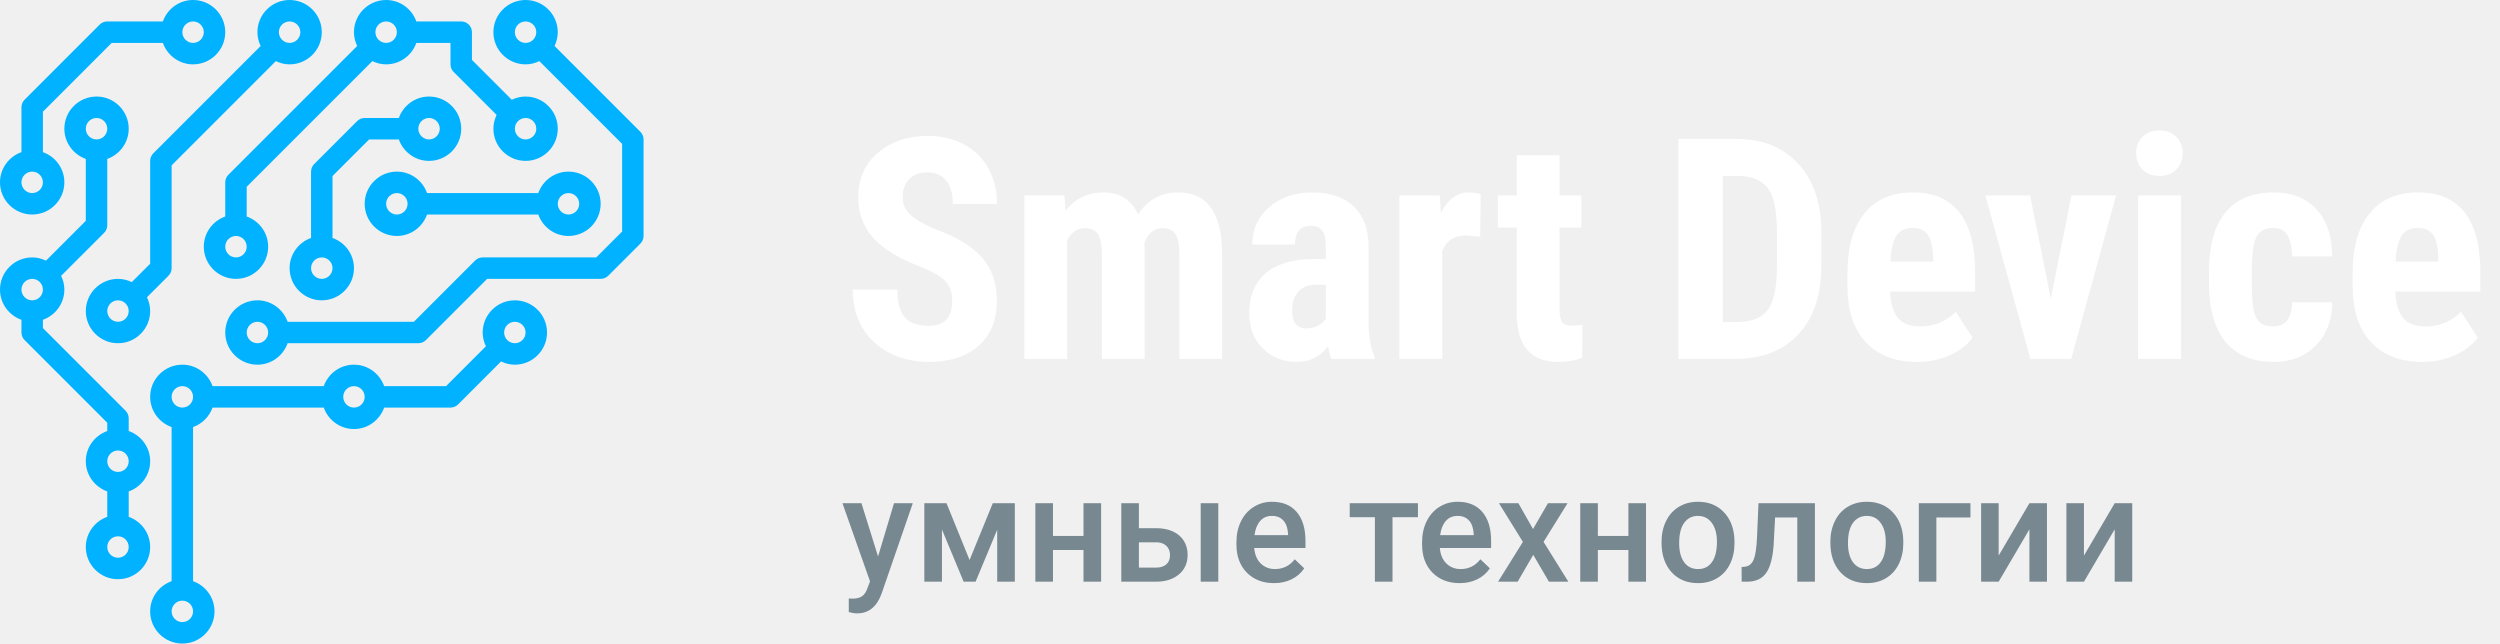
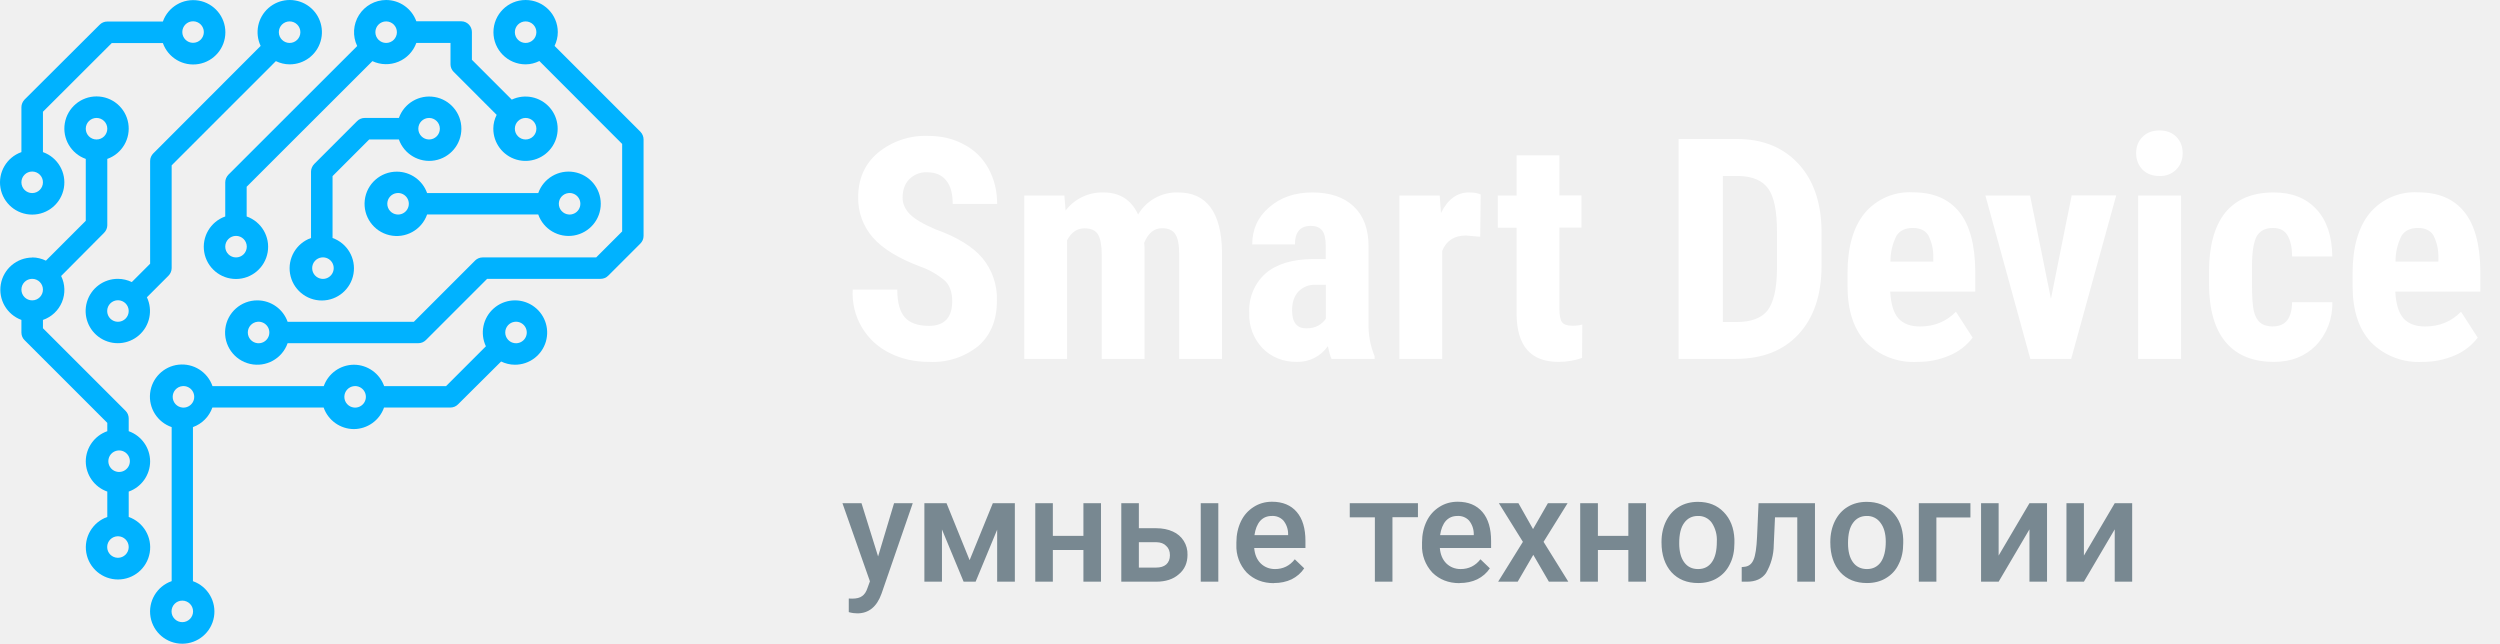
- <svg xmlns="http://www.w3.org/2000/svg" width="202" height="52" viewBox="0 0 202 52" fill="none">
-   <path d="M76.936 24.337C76.936 23.613 76.748 23.067 76.374 22.701C76.008 22.327 75.336 21.94 74.36 21.541C72.578 20.866 71.296 20.077 70.515 19.173C69.733 18.262 69.343 17.188 69.343 15.951C69.343 14.453 69.872 13.253 70.93 12.35C71.996 11.438 73.347 10.982 74.982 10.982C76.073 10.982 77.045 11.214 77.9 11.678C78.754 12.134 79.409 12.781 79.865 13.619C80.329 14.457 80.561 15.409 80.561 16.476H76.984C76.984 15.646 76.805 15.015 76.447 14.584C76.097 14.144 75.589 13.924 74.921 13.924C74.295 13.924 73.806 14.111 73.457 14.486C73.107 14.852 72.932 15.348 72.932 15.975C72.932 16.463 73.127 16.907 73.518 17.306C73.908 17.696 74.6 18.103 75.593 18.526C77.326 19.153 78.584 19.922 79.365 20.834C80.154 21.745 80.549 22.905 80.549 24.312C80.549 25.859 80.056 27.067 79.072 27.938C78.087 28.809 76.748 29.244 75.056 29.244C73.908 29.244 72.862 29.008 71.918 28.536C70.974 28.064 70.234 27.389 69.697 26.51C69.168 25.631 68.903 24.593 68.903 23.397H72.504C72.504 24.422 72.704 25.167 73.103 25.631C73.501 26.095 74.152 26.327 75.056 26.327C76.309 26.327 76.936 25.663 76.936 24.337ZM86.005 15.792L86.103 17.013C86.876 16.036 87.897 15.548 89.167 15.548C90.485 15.548 91.417 16.142 91.962 17.33C92.719 16.142 93.797 15.548 95.197 15.548C97.508 15.548 98.692 17.147 98.749 20.345V29H95.295V20.565C95.295 19.8 95.189 19.255 94.978 18.929C94.766 18.604 94.408 18.441 93.903 18.441C93.26 18.441 92.78 18.836 92.463 19.625L92.487 20.04V29H89.033V20.589C89.033 19.832 88.931 19.287 88.728 18.954C88.524 18.612 88.162 18.441 87.641 18.441C87.047 18.441 86.575 18.762 86.225 19.405V29H82.77V15.792H86.005ZM107.587 29C107.49 28.797 107.392 28.455 107.294 27.975C106.676 28.821 105.838 29.244 104.78 29.244C103.673 29.244 102.753 28.878 102.021 28.145C101.297 27.413 100.935 26.465 100.935 25.301C100.935 23.918 101.374 22.848 102.253 22.091C103.14 21.334 104.414 20.947 106.074 20.931H107.124V19.869C107.124 19.275 107.022 18.856 106.818 18.612C106.615 18.368 106.318 18.246 105.927 18.246C105.065 18.246 104.633 18.75 104.633 19.759H101.179C101.179 18.539 101.634 17.534 102.546 16.744C103.465 15.947 104.625 15.548 106.025 15.548C107.473 15.548 108.592 15.926 109.382 16.683C110.179 17.432 110.578 18.506 110.578 19.906V26.119C110.594 27.259 110.757 28.15 111.066 28.793V29H107.587ZM105.549 26.534C105.931 26.534 106.257 26.457 106.525 26.302C106.794 26.148 106.993 25.965 107.124 25.753V23.006H106.293C105.708 23.006 105.244 23.194 104.902 23.568C104.568 23.942 104.401 24.443 104.401 25.069C104.401 26.046 104.784 26.534 105.549 26.534ZM119.599 19.125L118.452 19.027C117.508 19.027 116.869 19.442 116.535 20.272V29H113.068V15.792H116.328L116.425 17.22C116.971 16.105 117.723 15.548 118.684 15.548C119.074 15.548 119.392 15.601 119.636 15.707L119.599 19.125ZM126.008 12.545V15.792H127.778V18.392H126.008V24.947C126.008 25.468 126.077 25.826 126.215 26.021C126.362 26.217 126.639 26.314 127.045 26.314C127.379 26.314 127.652 26.286 127.863 26.229L127.839 28.915C127.253 29.134 126.618 29.244 125.935 29.244C123.705 29.244 122.578 27.966 122.553 25.411V18.392H121.027V15.792H122.553V12.545H126.008ZM135.615 29V11.227H140.314C142.39 11.227 144.042 11.886 145.271 13.204C146.507 14.523 147.138 16.329 147.163 18.624V21.505C147.163 23.84 146.544 25.676 145.307 27.01C144.078 28.337 142.382 29 140.217 29H135.615ZM139.204 14.217V26.021H140.278C141.474 26.021 142.316 25.708 142.805 25.081C143.293 24.447 143.549 23.356 143.574 21.81V18.722C143.574 17.061 143.342 15.906 142.878 15.255C142.414 14.596 141.625 14.25 140.51 14.217H139.204ZM154.914 29.244C153.14 29.244 151.757 28.715 150.764 27.657C149.771 26.599 149.274 25.086 149.274 23.116V22.066C149.274 19.983 149.73 18.376 150.642 17.245C151.553 16.113 152.859 15.548 154.56 15.548C156.22 15.548 157.469 16.081 158.308 17.147C159.146 18.205 159.573 19.776 159.589 21.859V23.556H152.717C152.766 24.532 152.981 25.248 153.364 25.704C153.746 26.152 154.336 26.375 155.134 26.375C156.289 26.375 157.254 25.981 158.027 25.191L159.382 27.279C158.959 27.865 158.344 28.341 157.539 28.707C156.733 29.065 155.858 29.244 154.914 29.244ZM152.741 21.139H156.196V20.821C156.18 20.032 156.049 19.434 155.805 19.027C155.561 18.62 155.138 18.416 154.536 18.416C153.933 18.416 153.494 18.632 153.217 19.064C152.949 19.495 152.79 20.186 152.741 21.139ZM165.705 24.117L167.377 15.792H170.979L167.353 29H164.057L160.419 15.792H164.033L165.705 24.117ZM176.228 29H172.761V15.792H176.228V29ZM172.602 12.374C172.602 11.837 172.773 11.398 173.115 11.056C173.457 10.714 173.912 10.543 174.482 10.543C175.052 10.543 175.507 10.714 175.849 11.056C176.191 11.398 176.362 11.837 176.362 12.374C176.362 12.903 176.191 13.342 175.849 13.692C175.515 14.042 175.06 14.217 174.482 14.217C173.904 14.217 173.444 14.042 173.103 13.692C172.769 13.342 172.602 12.903 172.602 12.374ZM183.674 26.375C184.675 26.375 185.183 25.724 185.2 24.422H188.447C188.431 25.863 187.987 27.026 187.116 27.914C186.245 28.801 185.122 29.244 183.747 29.244C182.046 29.244 180.748 28.715 179.853 27.657C178.958 26.599 178.502 25.041 178.486 22.982V21.932C178.486 19.857 178.925 18.274 179.804 17.184C180.691 16.093 181.997 15.548 183.723 15.548C185.179 15.548 186.327 15.999 187.165 16.903C188.003 17.798 188.431 19.072 188.447 20.724H185.2C185.192 19.983 185.069 19.413 184.833 19.015C184.597 18.616 184.207 18.416 183.662 18.416C183.059 18.416 182.628 18.632 182.368 19.064C182.107 19.487 181.969 20.313 181.953 21.541V22.884C181.953 23.959 182.006 24.711 182.111 25.143C182.217 25.566 182.392 25.879 182.636 26.082C182.88 26.278 183.226 26.375 183.674 26.375ZM195.734 29.244C193.96 29.244 192.577 28.715 191.584 27.657C190.591 26.599 190.095 25.086 190.095 23.116V22.066C190.095 19.983 190.55 18.376 191.462 17.245C192.373 16.113 193.68 15.548 195.38 15.548C197.041 15.548 198.29 16.081 199.128 17.147C199.966 18.205 200.393 19.776 200.41 21.859V23.556H193.537C193.586 24.532 193.802 25.248 194.184 25.704C194.567 26.152 195.157 26.375 195.954 26.375C197.11 26.375 198.074 25.981 198.847 25.191L200.202 27.279C199.779 27.865 199.165 28.341 198.359 28.707C197.553 29.065 196.678 29.244 195.734 29.244ZM193.562 21.139H197.016V20.821C197 20.032 196.87 19.434 196.625 19.027C196.381 18.62 195.958 18.416 195.356 18.416C194.754 18.416 194.314 18.632 194.038 19.064C193.769 19.495 193.61 20.186 193.562 21.139Z" fill="white" />
-   <path d="M70.947 44.961L72.236 40.66H73.754L71.234 47.961C70.848 49.027 70.191 49.56 69.266 49.56C69.059 49.56 68.83 49.525 68.58 49.455V48.353L68.85 48.371C69.209 48.371 69.478 48.305 69.658 48.172C69.842 48.043 69.986 47.824 70.092 47.516L70.297 46.971L68.07 40.66H69.606L70.947 44.961ZM78.342 45.248L80.217 40.66H81.998V47H80.574V42.805L78.828 47H77.861L76.109 42.781V47H74.686V40.66H76.478L78.342 45.248ZM88.971 47H87.547V44.44H85.08V47H83.656V40.66H85.08V43.303H87.547V40.66H88.971V47ZM92.023 42.676H93.418C93.938 42.676 94.391 42.766 94.777 42.945C95.164 43.125 95.457 43.377 95.656 43.701C95.859 44.025 95.961 44.402 95.961 44.832C95.961 45.484 95.731 46.008 95.269 46.402C94.809 46.797 94.195 46.996 93.43 47H90.6V40.66H92.023V42.676ZM98.439 47H97.016V40.66H98.439V47ZM92.023 43.818V45.863H93.412C93.76 45.863 94.033 45.777 94.232 45.605C94.436 45.43 94.537 45.182 94.537 44.861C94.537 44.541 94.438 44.289 94.238 44.105C94.043 43.918 93.777 43.822 93.441 43.818H92.023ZM102.939 47.117C102.037 47.117 101.305 46.834 100.742 46.268C100.184 45.697 99.904 44.94 99.904 43.994V43.818C99.904 43.185 100.025 42.621 100.268 42.125C100.514 41.625 100.857 41.236 101.299 40.959C101.74 40.682 102.232 40.543 102.775 40.543C103.639 40.543 104.305 40.818 104.773 41.369C105.246 41.92 105.482 42.699 105.482 43.707V44.281H101.34C101.383 44.805 101.557 45.219 101.861 45.523C102.17 45.828 102.557 45.98 103.021 45.98C103.674 45.98 104.205 45.717 104.615 45.19L105.383 45.922C105.129 46.301 104.789 46.596 104.363 46.807C103.941 47.014 103.467 47.117 102.939 47.117ZM102.77 41.685C102.379 41.685 102.062 41.822 101.82 42.096C101.582 42.369 101.43 42.75 101.363 43.238H104.076V43.133C104.045 42.656 103.918 42.297 103.695 42.055C103.473 41.809 103.164 41.685 102.77 41.685ZM114.57 41.791H112.514V47H111.09V41.791H109.057V40.66H114.57V41.791ZM117.939 47.117C117.037 47.117 116.305 46.834 115.742 46.268C115.184 45.697 114.904 44.94 114.904 43.994V43.818C114.904 43.185 115.025 42.621 115.268 42.125C115.514 41.625 115.857 41.236 116.299 40.959C116.74 40.682 117.232 40.543 117.775 40.543C118.639 40.543 119.305 40.818 119.773 41.369C120.246 41.92 120.482 42.699 120.482 43.707V44.281H116.34C116.383 44.805 116.557 45.219 116.861 45.523C117.17 45.828 117.557 45.98 118.021 45.98C118.674 45.98 119.205 45.717 119.615 45.19L120.383 45.922C120.129 46.301 119.789 46.596 119.363 46.807C118.941 47.014 118.467 47.117 117.939 47.117ZM117.77 41.685C117.379 41.685 117.062 41.822 116.82 42.096C116.582 42.369 116.43 42.75 116.363 43.238H119.076V43.133C119.045 42.656 118.918 42.297 118.695 42.055C118.473 41.809 118.164 41.685 117.77 41.685ZM123.869 42.746L125.076 40.66H126.658L124.719 43.783L126.723 47H125.152L123.887 44.832L122.627 47H121.045L123.049 43.783L121.115 40.66H122.686L123.869 42.746ZM132.998 47H131.574V44.44H129.107V47H127.684V40.66H129.107V43.303H131.574V40.66H132.998V47ZM134.252 43.772C134.252 43.15 134.375 42.592 134.621 42.096C134.867 41.596 135.213 41.213 135.658 40.947C136.104 40.678 136.615 40.543 137.193 40.543C138.049 40.543 138.742 40.818 139.273 41.369C139.809 41.92 140.098 42.65 140.141 43.56L140.146 43.895C140.146 44.52 140.025 45.078 139.783 45.57C139.545 46.062 139.201 46.443 138.752 46.713C138.307 46.982 137.791 47.117 137.205 47.117C136.311 47.117 135.594 46.82 135.055 46.227C134.52 45.629 134.252 44.834 134.252 43.842V43.772ZM135.676 43.895C135.676 44.547 135.811 45.059 136.08 45.43C136.35 45.797 136.725 45.98 137.205 45.98C137.686 45.98 138.059 45.793 138.324 45.418C138.594 45.043 138.729 44.494 138.729 43.772C138.729 43.131 138.59 42.623 138.312 42.248C138.039 41.873 137.666 41.685 137.193 41.685C136.729 41.685 136.359 41.871 136.086 42.242C135.812 42.609 135.676 43.16 135.676 43.895ZM146.645 40.66V47H145.221V41.809H143.428L143.311 44.018C143.236 45.08 143.031 45.844 142.695 46.309C142.363 46.77 141.854 47 141.166 47H140.727L140.721 45.816L141.014 45.787C141.326 45.744 141.553 45.555 141.693 45.219C141.838 44.879 141.93 44.262 141.969 43.367L142.086 40.66H146.645ZM147.893 43.772C147.893 43.15 148.016 42.592 148.262 42.096C148.508 41.596 148.854 41.213 149.299 40.947C149.744 40.678 150.256 40.543 150.834 40.543C151.689 40.543 152.383 40.818 152.914 41.369C153.449 41.92 153.738 42.65 153.781 43.56L153.787 43.895C153.787 44.52 153.666 45.078 153.424 45.57C153.186 46.062 152.842 46.443 152.393 46.713C151.947 46.982 151.432 47.117 150.846 47.117C149.951 47.117 149.234 46.82 148.695 46.227C148.16 45.629 147.893 44.834 147.893 43.842V43.772ZM149.316 43.895C149.316 44.547 149.451 45.059 149.721 45.43C149.99 45.797 150.365 45.98 150.846 45.98C151.326 45.98 151.699 45.793 151.965 45.418C152.234 45.043 152.369 44.494 152.369 43.772C152.369 43.131 152.23 42.623 151.953 42.248C151.68 41.873 151.307 41.685 150.834 41.685C150.369 41.685 150 41.871 149.727 42.242C149.453 42.609 149.316 43.16 149.316 43.895ZM159.213 41.809H156.459V47H155.041V40.66H159.213V41.809ZM163.977 40.66H165.395V47H163.977V42.77L161.492 47H160.074V40.66H161.492V44.891L163.977 40.66ZM170.867 40.66H172.285V47H170.867V42.77L168.383 47H166.965V40.66H168.383V44.891L170.867 40.66Z" fill="#788891" />
-   <path d="M32.067 13.867C33.195 13.867 34.148 14.594 34.507 15.6H43.493C43.852 14.594 44.805 13.867 45.933 13.867C47.367 13.867 48.533 15.033 48.533 16.466C48.533 17.9 47.367 19.066 45.933 19.066C44.805 19.066 43.852 18.339 43.493 17.333H34.506C34.148 18.339 33.194 19.066 32.066 19.066C30.632 19.066 29.466 17.9 29.466 16.466C29.466 15.033 30.633 13.867 32.067 13.867ZM45.933 17.333C46.411 17.333 46.8 16.945 46.8 16.466C46.8 15.988 46.411 15.6 45.933 15.6C45.456 15.6 45.067 15.988 45.067 16.466C45.067 16.945 45.456 17.333 45.933 17.333ZM32.067 17.333C32.544 17.333 32.933 16.945 32.933 16.466C32.933 15.988 32.544 15.6 32.067 15.6C31.589 15.6 31.2 15.988 31.2 16.466C31.2 16.945 31.589 17.333 32.067 17.333Z" fill="#00B2FF" />
-   <path d="M25.133 19.226V13.867C25.133 13.636 25.224 13.416 25.387 13.254L28.854 9.787C29.016 9.624 29.237 9.533 29.467 9.533H32.226C32.585 8.527 33.538 7.8 34.667 7.8C36.1 7.8 37.267 8.966 37.267 10.4C37.267 11.833 36.1 13 34.667 13C33.538 13 32.585 12.273 32.226 11.267H29.825L26.867 14.225V19.226C27.873 19.585 28.6 20.538 28.6 21.666C28.6 23.1 27.433 24.266 26 24.266C24.567 24.266 23.4 23.1 23.4 21.666C23.4 20.538 24.127 19.585 25.133 19.226ZM34.667 11.267C35.144 11.267 35.533 10.878 35.533 10.4C35.533 9.921 35.144 9.533 34.667 9.533C34.189 9.533 33.8 9.921 33.8 10.4C33.8 10.878 34.189 11.267 34.667 11.267ZM26 22.533C26.477 22.533 26.867 22.145 26.867 21.666C26.867 21.188 26.477 20.8 26 20.8C25.522 20.8 25.133 21.188 25.133 21.666C25.133 22.145 25.522 22.533 26 22.533Z" fill="#00B2FF" />
-   <path d="M9.533 22.533C9.934 22.533 10.308 22.631 10.647 22.794L12.133 21.308V13C12.133 12.769 12.224 12.549 12.387 12.387L21.061 3.714C20.898 3.375 20.8 3 20.8 2.6C20.8 1.167 21.966 0 23.4 0C24.834 0 26 1.167 26 2.6C26 4.033 24.834 5.2 23.4 5.2C23 5.2 22.625 5.102 22.286 4.939L13.867 13.359V21.666C13.867 21.897 13.776 22.117 13.613 22.279L11.873 24.019C12.035 24.358 12.133 24.733 12.133 25.133C12.133 26.566 10.967 27.733 9.533 27.733C8.1 27.733 6.933 26.566 6.933 25.133C6.933 23.7 8.1 22.533 9.533 22.533ZM23.4 3.467C23.878 3.467 24.267 3.078 24.267 2.6C24.267 2.122 23.878 1.733 23.4 1.733C22.922 1.733 22.533 2.122 22.533 2.6C22.533 3.078 22.922 3.467 23.4 3.467ZM9.533 26C10.011 26 10.4 25.611 10.4 25.133C10.4 24.654 10.011 24.266 9.533 24.266C9.056 24.266 8.667 24.654 8.667 25.133C8.667 25.611 9.056 26 9.533 26Z" fill="#00B2FF" />
-   <path d="M1.733 12.293V8.667C1.733 8.436 1.824 8.216 1.987 8.054L8.054 1.987C8.216 1.824 8.437 1.733 8.667 1.733H13.159C13.518 0.727 14.472 0 15.6 0C17.033 0 18.2 1.167 18.2 2.6C18.2 4.033 17.033 5.2 15.6 5.2C14.472 5.2 13.518 4.473 13.159 3.467H9.025L3.467 9.025V12.293C4.473 12.651 5.2 13.605 5.2 14.733C5.2 16.166 4.033 17.333 2.6 17.333C1.166 17.333 -4.95911e-05 16.166 -4.95911e-05 14.733C-4.95911e-05 13.605 0.727 12.651 1.733 12.293ZM15.6 3.467C16.078 3.467 16.467 3.078 16.467 2.6C16.467 2.122 16.078 1.733 15.6 1.733C15.122 1.733 14.733 2.122 14.733 2.6C14.733 3.078 15.122 3.467 15.6 3.467ZM2.6 15.6C3.077 15.6 3.467 15.211 3.467 14.733C3.467 14.255 3.077 13.866 2.6 13.866C2.122 13.866 1.733 14.255 1.733 14.733C1.733 15.211 2.122 15.6 2.6 15.6Z" fill="#00B2FF" />
-   <path d="M13.866 46.959V34.507C12.86 34.148 12.133 33.194 12.133 32.066C12.133 30.633 13.3 29.466 14.733 29.466C15.862 29.466 16.815 30.193 17.174 31.2H26.159C26.518 30.193 27.472 29.466 28.6 29.466C29.728 29.466 30.682 30.193 31.041 31.2H36.041L39.261 27.98C39.098 27.641 39 27.267 39 26.866C39 25.433 40.166 24.266 41.6 24.266C43.033 24.266 44.2 25.433 44.2 26.866C44.2 28.3 43.033 29.466 41.6 29.466C41.2 29.466 40.825 29.368 40.486 29.205L37.013 32.679C36.851 32.842 36.63 32.933 36.4 32.933H31.041C30.682 33.939 29.728 34.666 28.6 34.666C27.472 34.666 26.518 33.939 26.159 32.933H17.173C16.911 33.667 16.333 34.245 15.599 34.507V46.959C16.605 47.318 17.332 48.272 17.332 49.4C17.332 50.834 16.166 52 14.732 52C13.299 52 12.132 50.834 12.132 49.4C12.132 48.272 12.86 47.318 13.866 46.959ZM41.6 27.733C42.078 27.733 42.467 27.345 42.467 26.866C42.467 26.388 42.078 26 41.6 26C41.122 26 40.733 26.388 40.733 26.866C40.733 27.345 41.122 27.733 41.6 27.733ZM28.6 32.933C29.078 32.933 29.467 32.544 29.467 32.066C29.467 31.588 29.078 31.2 28.6 31.2C28.122 31.2 27.733 31.588 27.733 32.066C27.733 32.544 28.122 32.933 28.6 32.933ZM14.733 50.266C15.211 50.266 15.6 49.877 15.6 49.399C15.6 48.921 15.211 48.532 14.733 48.532C14.256 48.532 13.867 48.921 13.867 49.399C13.867 49.877 14.256 50.266 14.733 50.266ZM14.733 32.933C15.211 32.933 15.6 32.544 15.6 32.066C15.6 31.588 15.211 31.2 14.733 31.2C14.256 31.2 13.867 31.588 13.867 32.066C13.867 32.544 14.256 32.933 14.733 32.933Z" fill="#00B2FF" />
-   <path d="M18.2 17.492V14.733C18.2 14.503 18.291 14.282 18.454 14.12L28.861 3.714C28.698 3.375 28.6 3 28.6 2.6C28.6 1.167 29.767 0 31.2 0C32.328 0 33.282 0.727 33.641 1.733H37.267C37.745 1.733 38.133 2.121 38.133 2.6V4.841L41.353 8.061C41.692 7.898 42.066 7.8 42.467 7.8C43.9 7.8 45.067 8.966 45.067 10.4C45.067 11.833 43.9 13 42.467 13C41.033 13 39.867 11.833 39.867 10.4C39.867 9.999 39.965 9.625 40.127 9.286L36.654 5.813C36.491 5.651 36.4 5.43 36.4 5.2V3.467H33.641C33.282 4.473 32.328 5.2 31.2 5.2C30.8 5.2 30.425 5.102 30.086 4.939L19.933 15.092V17.492C20.939 17.851 21.667 18.805 21.667 19.933C21.667 21.366 20.5 22.533 19.067 22.533C17.633 22.533 16.467 21.366 16.467 19.933C16.467 18.805 17.194 17.851 18.2 17.492ZM42.467 11.267C42.944 11.267 43.333 10.878 43.333 10.4C43.333 9.921 42.944 9.533 42.467 9.533C41.989 9.533 41.6 9.921 41.6 10.4C41.6 10.878 41.989 11.267 42.467 11.267ZM31.2 3.467C31.677 3.467 32.067 3.078 32.067 2.6C32.067 2.122 31.677 1.733 31.2 1.733C30.723 1.733 30.333 2.122 30.333 2.6C30.333 3.078 30.723 3.467 31.2 3.467ZM19.067 20.8C19.544 20.8 19.933 20.411 19.933 19.933C19.933 19.455 19.544 19.066 19.067 19.066C18.589 19.066 18.2 19.455 18.2 19.933C18.2 20.411 18.589 20.8 19.067 20.8Z" fill="#00B2FF" />
-   <path d="M20.8 24.266C21.928 24.266 22.882 24.993 23.241 26H33.441L38.387 21.054C38.549 20.891 38.77 20.8 39 20.8H48.175L50.267 18.708V11.625L43.58 4.939C43.242 5.102 42.867 5.2 42.467 5.2C41.033 5.2 39.867 4.033 39.867 2.6C39.867 1.167 41.033 0 42.467 0C43.9 0 45.067 1.167 45.067 2.6C45.067 3 44.969 3.375 44.806 3.714L51.746 10.654C51.909 10.816 52 11.036 52 11.267V19.066C52 19.297 51.909 19.517 51.746 19.679L49.146 22.279C48.984 22.442 48.763 22.533 48.533 22.533H39.359L34.413 27.479C34.251 27.642 34.03 27.733 33.8 27.733H23.241C22.882 28.739 21.928 29.466 20.8 29.466C19.366 29.466 18.2 28.3 18.2 26.866C18.2 25.433 19.366 24.266 20.8 24.266ZM42.467 1.733C41.989 1.733 41.6 2.122 41.6 2.6C41.6 3.078 41.989 3.467 42.467 3.467C42.944 3.467 43.333 3.078 43.333 2.6C43.333 2.122 42.944 1.733 42.467 1.733ZM20.8 27.733C21.277 27.733 21.667 27.345 21.667 26.866C21.667 26.388 21.277 26 20.8 26C20.323 26 19.933 26.388 19.933 26.866C19.933 27.345 20.323 27.733 20.8 27.733Z" fill="#00B2FF" />
-   <path d="M2.6 20.8C3 20.8 3.375 20.898 3.714 21.061L6.933 17.841V12.84C5.927 12.482 5.2 11.528 5.2 10.4C5.2 8.966 6.367 7.8 7.8 7.8C9.233 7.8 10.4 8.966 10.4 10.4C10.4 11.528 9.673 12.482 8.667 12.84V18.2C8.667 18.43 8.576 18.65 8.413 18.812L4.939 22.286C5.102 22.625 5.2 22.999 5.2 23.4C5.2 24.528 4.473 25.481 3.467 25.84V26.508L10.146 33.187C10.309 33.349 10.4 33.569 10.4 33.8V34.826C11.406 35.184 12.133 36.138 12.133 37.266C12.133 38.395 11.406 39.348 10.4 39.707V41.76C11.406 42.118 12.133 43.072 12.133 44.2C12.133 45.634 10.967 46.8 9.533 46.8C8.1 46.8 6.933 45.634 6.933 44.2C6.933 43.072 7.66 42.118 8.667 41.76V39.707C7.66 39.348 6.933 38.395 6.933 37.266C6.933 36.138 7.66 35.184 8.667 34.826V34.158L1.987 27.479C1.824 27.317 1.733 27.097 1.733 26.866V25.84C0.727 25.481 -3.24249e-05 24.528 -3.24249e-05 23.4C-3.24249e-05 21.966 1.167 20.8 2.6 20.8ZM7.8 11.267C8.277 11.267 8.667 10.878 8.667 10.4C8.667 9.921 8.277 9.533 7.8 9.533C7.322 9.533 6.933 9.921 6.933 10.4C6.933 10.878 7.322 11.267 7.8 11.267ZM9.533 45.066C10.011 45.066 10.4 44.678 10.4 44.199C10.4 43.721 10.011 43.333 9.533 43.333C9.056 43.333 8.667 43.721 8.667 44.199C8.667 44.678 9.056 45.066 9.533 45.066ZM9.533 38.133C10.011 38.133 10.4 37.745 10.4 37.266C10.4 36.788 10.011 36.4 9.533 36.4C9.056 36.4 8.667 36.788 8.667 37.266C8.667 37.745 9.056 38.133 9.533 38.133ZM2.6 24.266C3.078 24.266 3.467 23.878 3.467 23.4C3.467 22.921 3.078 22.533 2.6 22.533C2.122 22.533 1.733 22.921 1.733 23.4C1.733 23.878 2.122 24.266 2.6 24.266Z" fill="#00B2FF" />
+ <svg xmlns="http://www.w3.org/2000/svg" width="202" height="52" fill="none">
+   <path d="M76.94 24.34c0-.73-.2-1.27-.57-1.64a6.22 6.22 0 00-2.01-1.16c-1.78-.67-3.06-1.46-3.85-2.37a4.8 4.8 0 01-1.17-3.22c0-1.5.53-2.7 1.59-3.6a6.02 6.02 0 014.05-1.37c1.1 0 2.07.23 2.92.7a4.7 4.7 0 011.97 1.94c.46.84.7 1.79.7 2.86h-3.59c0-.83-.17-1.47-.53-1.9-.35-.44-.86-.66-1.53-.66a1.9 1.9 0 00-1.46.57c-.35.36-.53.86-.53 1.49 0 .48.2.93.59 1.33.39.39 1.08.8 2.07 1.22 1.74.62 3 1.4 3.77 2.3a5.12 5.12 0 011.19 3.48c0 1.55-.5 2.76-1.48 3.63a5.85 5.85 0 01-4.01 1.3c-1.15 0-2.2-.23-3.14-.7a5.35 5.35 0 01-3.02-5.14h3.6c0 1.02.2 1.77.6 2.23.4.46 1.05.7 1.96.7 1.25 0 1.88-.67 1.88-2zM86 15.79l.1 1.22a3.72 3.72 0 013.06-1.46c1.32 0 2.25.6 2.8 1.78a3.62 3.62 0 013.23-1.78c2.3 0 3.5 1.6 3.55 4.8V29h-3.46v-8.44c0-.76-.1-1.3-.31-1.63-.21-.33-.57-.49-1.08-.49-.64 0-1.12.4-1.44 1.18l.03.42V29h-3.46v-8.41c0-.76-.1-1.3-.3-1.64-.2-.34-.57-.5-1.09-.5-.6 0-1.06.31-1.41.96V29h-3.46V15.8h3.24zM107.59 29c-.1-.2-.2-.55-.3-1.03a2.95 2.95 0 01-2.51 1.27c-1.1 0-2.03-.36-2.76-1.1a3.87 3.87 0 01-1.08-2.84 4 4 0 011.31-3.2c.89-.77 2.16-1.15 3.82-1.17h1.05v-1.06c0-.6-.1-1.01-.3-1.26-.2-.24-.5-.36-.9-.36-.86 0-1.29.5-1.29 1.5h-3.45c0-1.21.45-2.22 1.37-3 .92-.8 2.08-1.2 3.48-1.2 1.44 0 2.56.38 3.35 1.13.8.75 1.2 1.83 1.2 3.23v6.2a6.5 6.5 0 00.49 2.68V29h-3.48zm-2.04-2.47c.38 0 .7-.07.98-.23.26-.15.46-.34.6-.55v-2.74h-.84a1.8 1.8 0 00-1.39.56c-.33.37-.5.87-.5 1.5 0 .98.38 1.46 1.15 1.46zm14.05-7.4l-1.15-.1c-.94 0-1.58.41-1.92 1.24V29h-3.46V15.8h3.26l.1 1.42c.54-1.11 1.3-1.67 2.25-1.67.4 0 .71.05.96.16l-.04 3.41zm6.4-6.59v3.25h1.78v2.6H126v6.56c0 .52.07.88.2 1.07.15.2.43.3.84.3.33 0 .6-.03.81-.1l-.02 2.7c-.59.21-1.22.32-1.9.32-2.23 0-3.36-1.27-3.39-3.83V18.4h-1.52v-2.6h1.52v-3.25h3.46zM135.63 29V11.23h4.7c2.07 0 3.72.66 4.95 1.97 1.24 1.32 1.87 3.13 1.9 5.42v2.88c0 2.34-.63 4.18-1.86 5.51S142.38 29 140.2 29h-4.6zm3.58-14.78v11.8h1.08c1.2 0 2.04-.31 2.53-.94.48-.63.74-1.72.76-3.27v-3.09c0-1.66-.23-2.81-.7-3.47-.46-.65-1.25-1-2.36-1.03h-1.3zm15.71 15.02a5.41 5.41 0 01-4.15-1.58c-.99-1.06-1.49-2.57-1.49-4.54v-1.05c0-2.09.46-3.7 1.37-4.83a4.74 4.74 0 013.92-1.7c1.66 0 2.9.54 3.75 1.6.84 1.06 1.26 2.64 1.28 4.72v1.7h-6.87c.05.97.26 1.69.64 2.14.39.45.98.68 1.77.68 1.16 0 2.12-.4 2.9-1.19l1.35 2.09a4.5 4.5 0 01-1.84 1.43 6.4 6.4 0 01-2.63.53zm-2.17-8.1h3.46v-.32a3.69 3.69 0 00-.4-1.8c-.24-.4-.66-.6-1.26-.6s-1.05.21-1.32.64a4.53 4.53 0 00-.48 2.08zm12.97 2.98l1.67-8.33h3.6L167.35 29h-3.3l-3.63-13.2h3.61l1.68 8.32zM176.23 29h-3.47V15.8h3.47V29zm-3.63-16.63c0-.53.17-.97.52-1.31.34-.35.8-.52 1.36-.52.57 0 1.03.17 1.37.52.34.34.51.78.51 1.31s-.17.97-.51 1.32a1.8 1.8 0 01-1.37.53c-.58 0-1.04-.18-1.38-.53-.33-.35-.5-.79-.5-1.32zm11.07 14c1 0 1.51-.65 1.53-1.95h3.25a4.85 4.85 0 01-1.33 3.5c-.88.88-2 1.32-3.37 1.32-1.7 0-3-.52-3.9-1.58-.9-1.06-1.35-2.62-1.36-4.68v-1.05c0-2.07.44-3.66 1.31-4.75.9-1.09 2.2-1.63 3.92-1.63 1.46 0 2.6.45 3.44 1.35.84.9 1.27 2.17 1.29 3.82h-3.25c0-.74-.13-1.3-.37-1.7-.23-.4-.62-.6-1.17-.6-.6 0-1.03.21-1.3.64-.25.43-.4 1.25-.4 2.48v1.34c0 1.08.05 1.83.15 2.26.1.43.28.74.53.94.24.2.59.3 1.03.3zm12.06 2.87a5.41 5.41 0 01-4.15-1.58c-.99-1.06-1.49-2.57-1.49-4.54v-1.05c0-2.09.46-3.7 1.37-4.83a4.74 4.74 0 013.92-1.7c1.66 0 2.91.54 3.75 1.6.84 1.06 1.26 2.64 1.28 4.72v1.7h-6.87c.05.97.26 1.69.64 2.14.39.45.98.68 1.77.68 1.16 0 2.12-.4 2.9-1.19l1.35 2.09a4.5 4.5 0 01-1.84 1.43 6.4 6.4 0 01-2.63.53zm-2.17-8.1h3.46v-.32a3.68 3.68 0 00-.4-1.8c-.24-.4-.66-.6-1.26-.6s-1.05.21-1.32.64a4.5 4.5 0 00-.48 2.08z" fill="#fff" />
+   <path d="M70.95 44.96l1.29-4.3h1.51l-2.52 7.3c-.38 1.07-1.04 1.6-1.96 1.6-.21 0-.44-.03-.69-.1v-1.1l.27.01c.36 0 .63-.07.8-.2.2-.13.34-.35.44-.65l.2-.55-2.22-6.31h1.54l1.34 4.3zm7.4.29l1.87-4.59H82V47h-1.43v-4.2L78.83 47h-.97l-1.75-4.22V47h-1.42v-6.34h1.79l1.86 4.59zM88.96 47h-1.42v-2.56h-2.47V47h-1.42v-6.34h1.42v2.64h2.47v-2.64h1.42V47zm3.05-4.32h1.4c.52 0 .97.09 1.36.27a1.97 1.97 0 011.18 1.88c0 .65-.23 1.18-.7 1.57-.45.4-1.06.6-1.83.6H90.6v-6.34h1.42v2.02zM98.44 47h-1.42v-6.34h1.42V47zm-6.42-3.18v2.04h1.4c.34 0 .61-.08.81-.25.2-.18.3-.43.3-.75s-.1-.57-.3-.75c-.19-.2-.45-.29-.79-.3h-1.42zm10.92 3.3c-.9 0-1.63-.29-2.2-.85a3.11 3.11 0 01-.84-2.28v-.17c0-.63.13-1.2.37-1.7s.59-.88 1.03-1.16c.44-.28.93-.42 1.48-.42.86 0 1.53.28 2 .83.47.55.7 1.33.7 2.34v.57h-4.14c.04.52.22.94.52 1.24.31.3.7.46 1.16.46.65 0 1.19-.26 1.6-.79l.76.73c-.25.38-.6.68-1.02.89-.42.2-.9.3-1.42.3zm-.17-5.43c-.4 0-.7.13-.95.4-.24.28-.39.66-.46 1.15h2.72v-.1a1.71 1.71 0 00-.39-1.09 1.18 1.18 0 00-.92-.36zm11.8.1h-2.06V47h-1.42v-5.2h-2.03v-1.14h5.51v1.13zm3.37 5.33c-.9 0-1.63-.29-2.2-.85a3.11 3.11 0 01-.84-2.28v-.17c0-.63.13-1.2.37-1.7s.59-.88 1.03-1.16c.44-.28.93-.42 1.48-.42.86 0 1.53.28 2 .83.47.55.7 1.33.7 2.34v.57h-4.14c.04.52.22.94.52 1.24.31.3.7.46 1.16.46.65 0 1.19-.26 1.6-.79l.76.73c-.25.38-.6.68-1.02.89-.42.2-.9.3-1.42.3zm-.17-5.43c-.4 0-.7.13-.95.4-.24.28-.39.66-.46 1.15h2.72v-.1a1.71 1.71 0 00-.39-1.09 1.18 1.18 0 00-.92-.36zm6.1 1.06l1.2-2.09h1.59l-1.94 3.12 2 3.22h-1.57l-1.26-2.17-1.26 2.17h-1.58l2-3.22-1.94-3.12h1.58l1.18 2.09zM133 47h-1.43v-2.56h-2.46V47h-1.43v-6.34h1.43v2.64h2.46v-2.64H133V47zm1.25-3.23c0-.62.13-1.18.37-1.67.25-.5.6-.89 1.04-1.15.44-.27.96-.4 1.53-.4.86 0 1.55.27 2.08.82.54.55.83 1.28.87 2.19v.33c0 .63-.11 1.19-.36 1.68-.24.5-.58.87-1.03 1.14-.44.27-.96.4-1.54.4-.9 0-1.62-.29-2.16-.88-.53-.6-.8-1.4-.8-2.39v-.07zm1.43.12c0 .66.13 1.17.4 1.54.27.37.64.55 1.13.55.48 0 .85-.19 1.11-.56.27-.38.4-.93.4-1.65a2.5 2.5 0 00-.4-1.52 1.31 1.31 0 00-1.13-.56c-.46 0-.83.18-1.1.55-.28.37-.41.92-.41 1.65zm10.97-3.23V47h-1.43v-5.2h-1.8l-.1 2.22a4.57 4.57 0 01-.63 2.29c-.33.46-.84.69-1.52.69h-.44v-1.18l.28-.03c.32-.05.54-.24.68-.57.15-.34.24-.96.28-1.85l.12-2.71h4.56zm1.24 3.11c0-.62.13-1.18.37-1.67.25-.5.6-.89 1.04-1.15.44-.27.96-.4 1.53-.4.86 0 1.55.27 2.08.82.54.55.83 1.28.87 2.19v.33c0 .63-.11 1.19-.36 1.68-.23.5-.58.87-1.03 1.14-.44.27-.96.4-1.54.4-.9 0-1.62-.29-2.16-.88-.53-.6-.8-1.4-.8-2.39v-.07zm1.43.12c0 .66.13 1.17.4 1.54.27.37.65.55 1.13.55.48 0 .85-.19 1.12-.56.26-.38.4-.93.4-1.65 0-.64-.14-1.15-.42-1.52a1.31 1.31 0 00-1.12-.56c-.46 0-.83.18-1.1.55-.28.37-.41.92-.41 1.65zm9.9-2.08h-2.76V47h-1.42v-6.34h4.17v1.15zm4.76-1.15h1.42V47h-1.42v-4.23L161.49 47h-1.42v-6.34h1.42v4.23l2.49-4.23zm6.89 0h1.41V47h-1.41v-4.23L168.38 47h-1.41v-6.34h1.41v4.23l2.49-4.23z" fill="#788891" />
+   <path d="M32.07 13.87a2.6 2.6 0 012.44 1.73h8.98a2.6 2.6 0 110 1.73h-8.98a2.6 2.6 0 11-2.44-3.46zm13.86 3.46a.87.87 0 100-1.73.87.87 0 000 1.73zm-13.86 0a.87.87 0 100-1.73.87.87 0 000 1.73z" fill="#00B2FF" />
+   <path d="M25.13 19.23v-5.36c0-.23.1-.45.26-.62l3.46-3.46a.86.86 0 01.62-.26h2.76a2.6 2.6 0 110 1.74h-2.4l-2.96 2.96v5a2.6 2.6 0 11-1.74 0zm9.54-7.96a.87.87 0 100-1.74.87.87 0 000 1.74zM26 22.53a.87.87 0 100-1.73.87.87 0 000 1.73zM9.53 22.53c.4 0 .78.1 1.12.26l1.48-1.48V13c0-.23.1-.45.26-.61l8.67-8.68A2.6 2.6 0 1123.4 5.2c-.4 0-.77-.1-1.11-.26l-8.42 8.42v8.3c0 .24-.1.46-.26.62l-1.74 1.74a2.6 2.6 0 11-2.34-1.49zM23.4 3.47a.87.87 0 100-1.74.87.87 0 000 1.74zM9.53 26a.87.87 0 100-1.74.87.87 0 000 1.74zM1.73 12.3V8.66c0-.23.1-.45.26-.62L8.05 2a.86.86 0 01.62-.26h4.49a2.6 2.6 0 110 1.74H9.03L3.47 9.03v3.26a2.6 2.6 0 11-1.74 0zM15.6 3.46a.87.87 0 100-1.74.87.87 0 000 1.74zM2.6 15.6a.87.87 0 100-1.74.87.87 0 000 1.74zM13.87 46.96V34.51a2.6 2.6 0 113.3-3.31h8.99a2.6 2.6 0 012.44-1.73 2.6 2.6 0 012.44 1.73h5l3.22-3.22a2.6 2.6 0 112.34 1.49c-.4 0-.77-.1-1.11-.26L37 32.68a.86.86 0 01-.61.25h-5.36a2.6 2.6 0 01-2.44 1.74 2.6 2.6 0 01-2.44-1.74h-8.99a2.6 2.6 0 01-1.57 1.58v12.45a2.6 2.6 0 11-1.73 0zM41.6 27.73a.87.87 0 100-1.73.87.87 0 000 1.73zm-13 5.2a.87.87 0 100-1.73.87.87 0 000 1.73zM14.73 50.27a.87.87 0 100-1.74.87.87 0 000 1.74zm0-17.34a.87.87 0 100-1.73.87.87 0 000 1.73z" fill="#00B2FF" />
+   <path d="M18.2 17.5v-2.77c0-.23.1-.45.25-.61l10.41-10.4A2.6 2.6 0 0131.2 0a2.6 2.6 0 012.44 1.72h3.63c.48 0 .86.4.86.87v2.24l3.22 3.22a2.6 2.6 0 11-1.49 2.34c0-.4.1-.77.27-1.11L36.65 5.8a.86.86 0 01-.25-.61V3.47h-2.76a2.6 2.6 0 01-3.55 1.47L19.93 15.09v2.4a2.6 2.6 0 11-1.73 0zm24.27-6.23a.87.87 0 100-1.74.87.87 0 000 1.74zM31.2 3.47a.87.87 0 100-1.74.87.87 0 000 1.74zM19.07 20.8a.87.87 0 100-1.74.87.87 0 000 1.74z" fill="#00B2FF" />
+   <path d="M20.8 24.27A2.6 2.6 0 0123.24 26h10.2l4.95-4.95a.86.86 0 01.61-.25h9.17l2.1-2.1v-7.07l-6.69-6.7c-.34.17-.71.27-1.11.27a2.6 2.6 0 112.6-2.6c0 .4-.1.77-.26 1.11l6.94 6.94c.16.17.25.39.25.62v7.8c0 .23-.1.45-.25.6l-2.6 2.6a.86.86 0 01-.62.26h-9.17l-4.95 4.95a.86.86 0 01-.61.25H23.24a2.6 2.6 0 11-2.44-3.46zM42.47 1.73a.87.87 0 100 1.74.87.87 0 000-1.74zm-21.67 26a.87.87 0 100-1.73.87.87 0 000 1.73zM2.6 20.8c.4 0 .77.1 1.11.26l3.22-3.22v-5a2.6 2.6 0 111.74 0v5.36c0 .23-.1.45-.26.61L4.94 22.3a2.56 2.56 0 01-1.47 3.55v.67l6.68 6.68c.16.16.25.38.25.61v1.03a2.6 2.6 0 011.73 2.44 2.6 2.6 0 01-1.73 2.44v2.05a2.6 2.6 0 11-1.73 0v-2.05a2.6 2.6 0 01-1.74-2.44 2.6 2.6 0 011.74-2.44v-.67l-6.68-6.68a.86.86 0 01-.26-.61v-1.03a2.6 2.6 0 01.87-5.04zm5.2-9.53a.87.87 0 100-1.74.87.87 0 000 1.74zm1.73 33.8a.87.87 0 100-1.74.87.87 0 000 1.74zm0-6.94a.87.87 0 100-1.73.87.87 0 000 1.73zM2.6 24.27a.87.87 0 100-1.74.87.87 0 000 1.74z" fill="#00B2FF" />
</svg>
